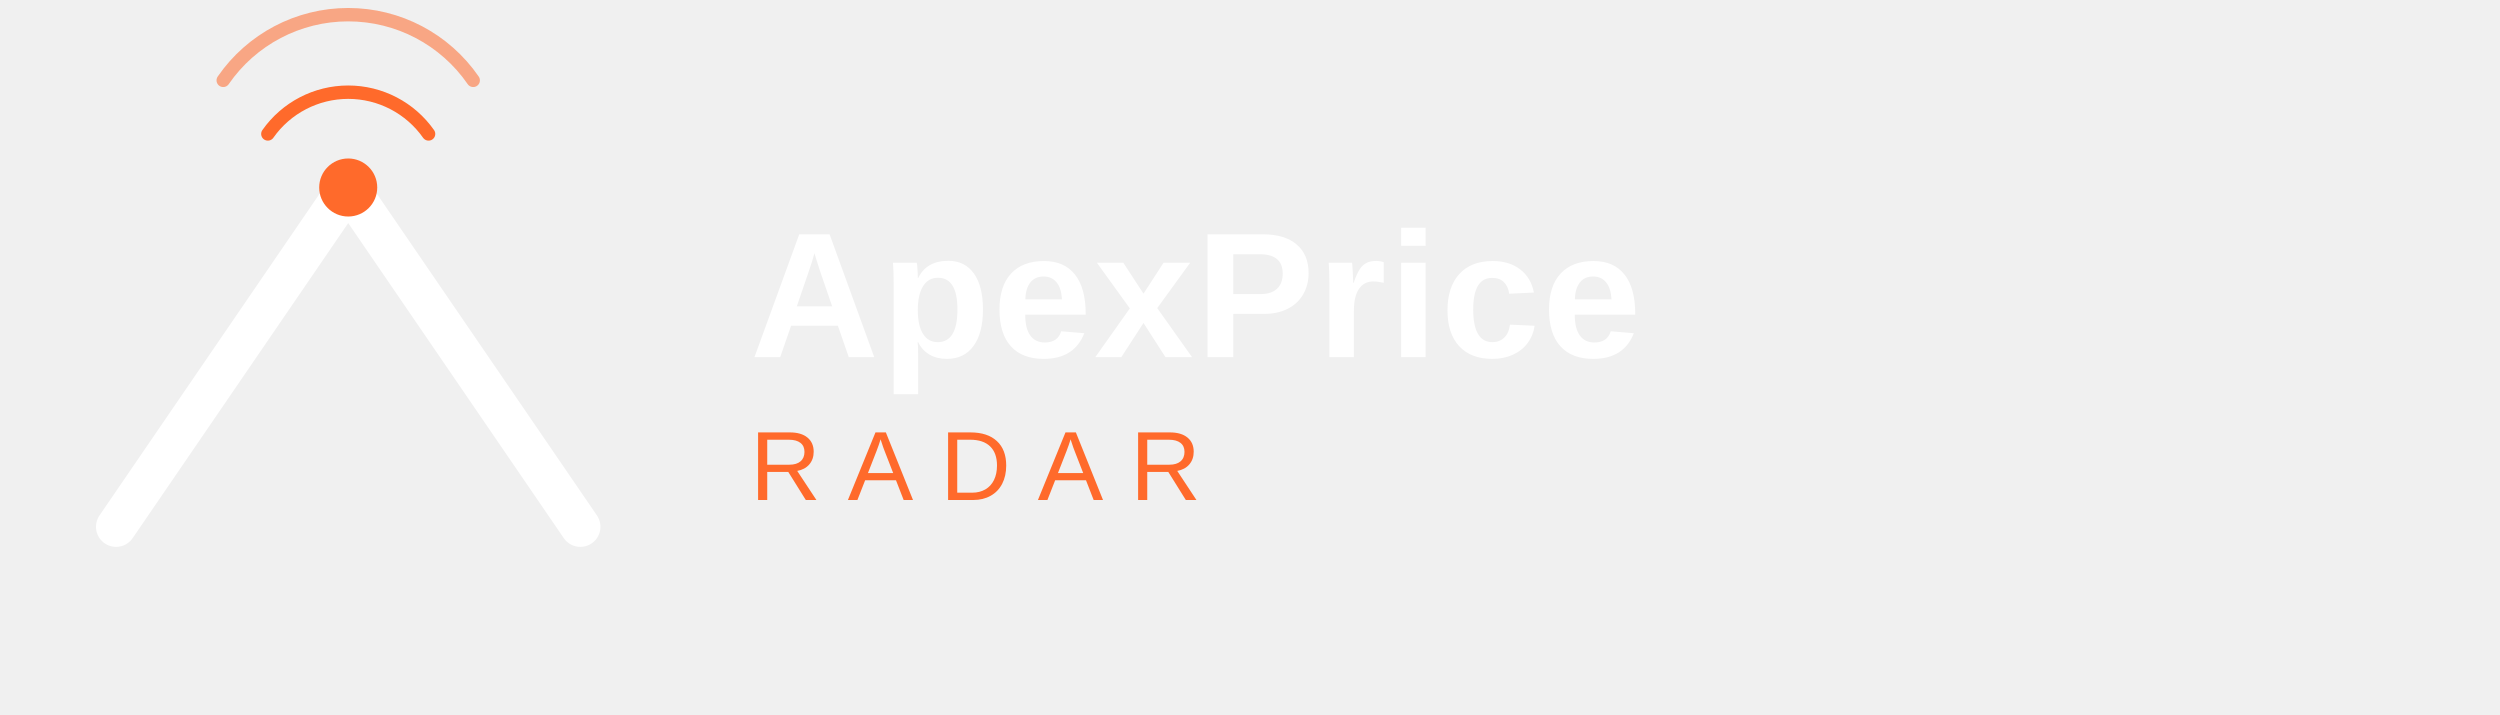
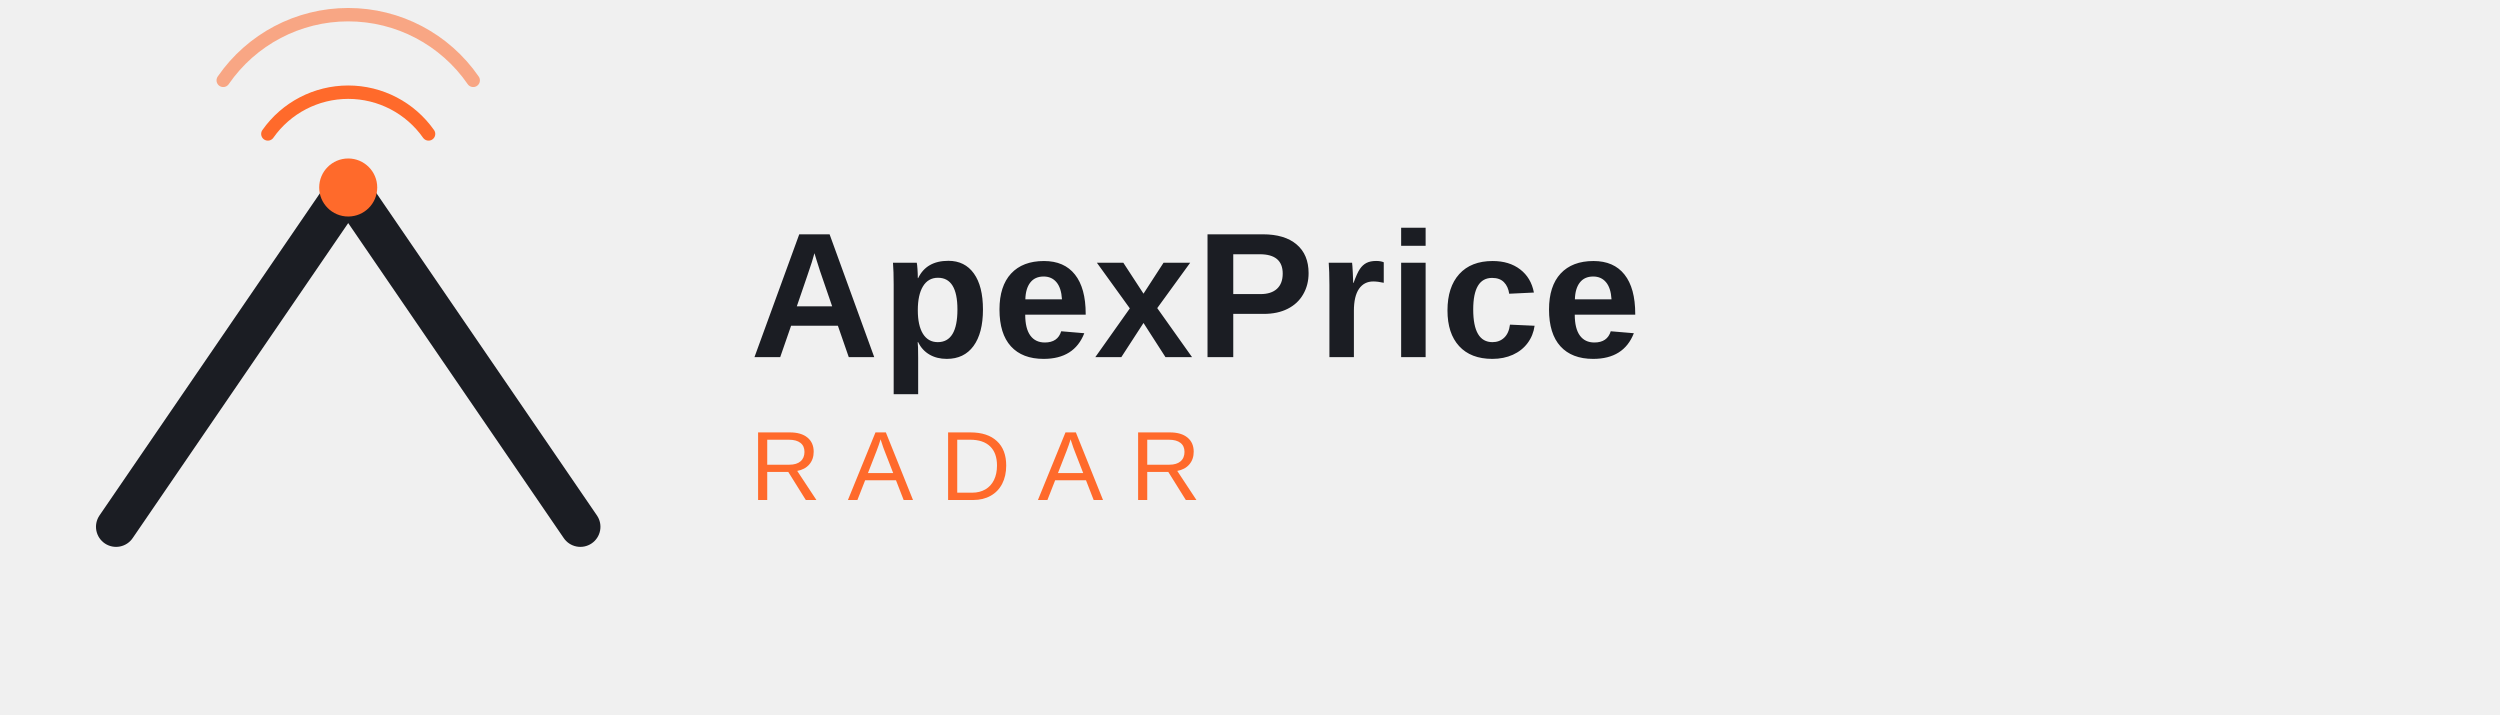
<svg xmlns="http://www.w3.org/2000/svg" viewBox="0 0 560 160" width="560" height="160">
-   <polyline points="26,118 78,42 130,118" fill="none" stroke="#FFFFFF" stroke-width="9" stroke-linecap="round" stroke-linejoin="round" />
+   <polyline points="26,118 78,42 130,118" fill="none" stroke="#1B1D23" stroke-width="9" stroke-linecap="round" stroke-linejoin="round" />
  <path d="M 60 30 A 22 22 0 0 1 96 30" fill="none" stroke="#FF6A2B" stroke-width="3" stroke-linecap="round" />
  <path d="M 50 18 A 34 34 0 0 1 106 18" fill="none" stroke="#FF6A2B" stroke-width="3" stroke-linecap="round" opacity="0.55" />
  <circle cx="78" cy="42" r="6.5" fill="#FF6A2B" />
-   <text x="168" y="80" font-family="Helvetica Neue, Arial, sans-serif" font-size="40" font-weight="700" letter-spacing="0.5" fill="#FFFFFF">ApexPrice</text>
+   <text x="168" y="80" font-family="Helvetica Neue, Arial, sans-serif" font-size="40" font-weight="700" letter-spacing="0.5" fill="#1B1D23">ApexPrice</text>
  <text x="168" y="112" font-family="Helvetica Neue, Arial, sans-serif" font-size="22" font-weight="500" letter-spacing="6" fill="#FF6A2B">RADAR</text>
</svg>
